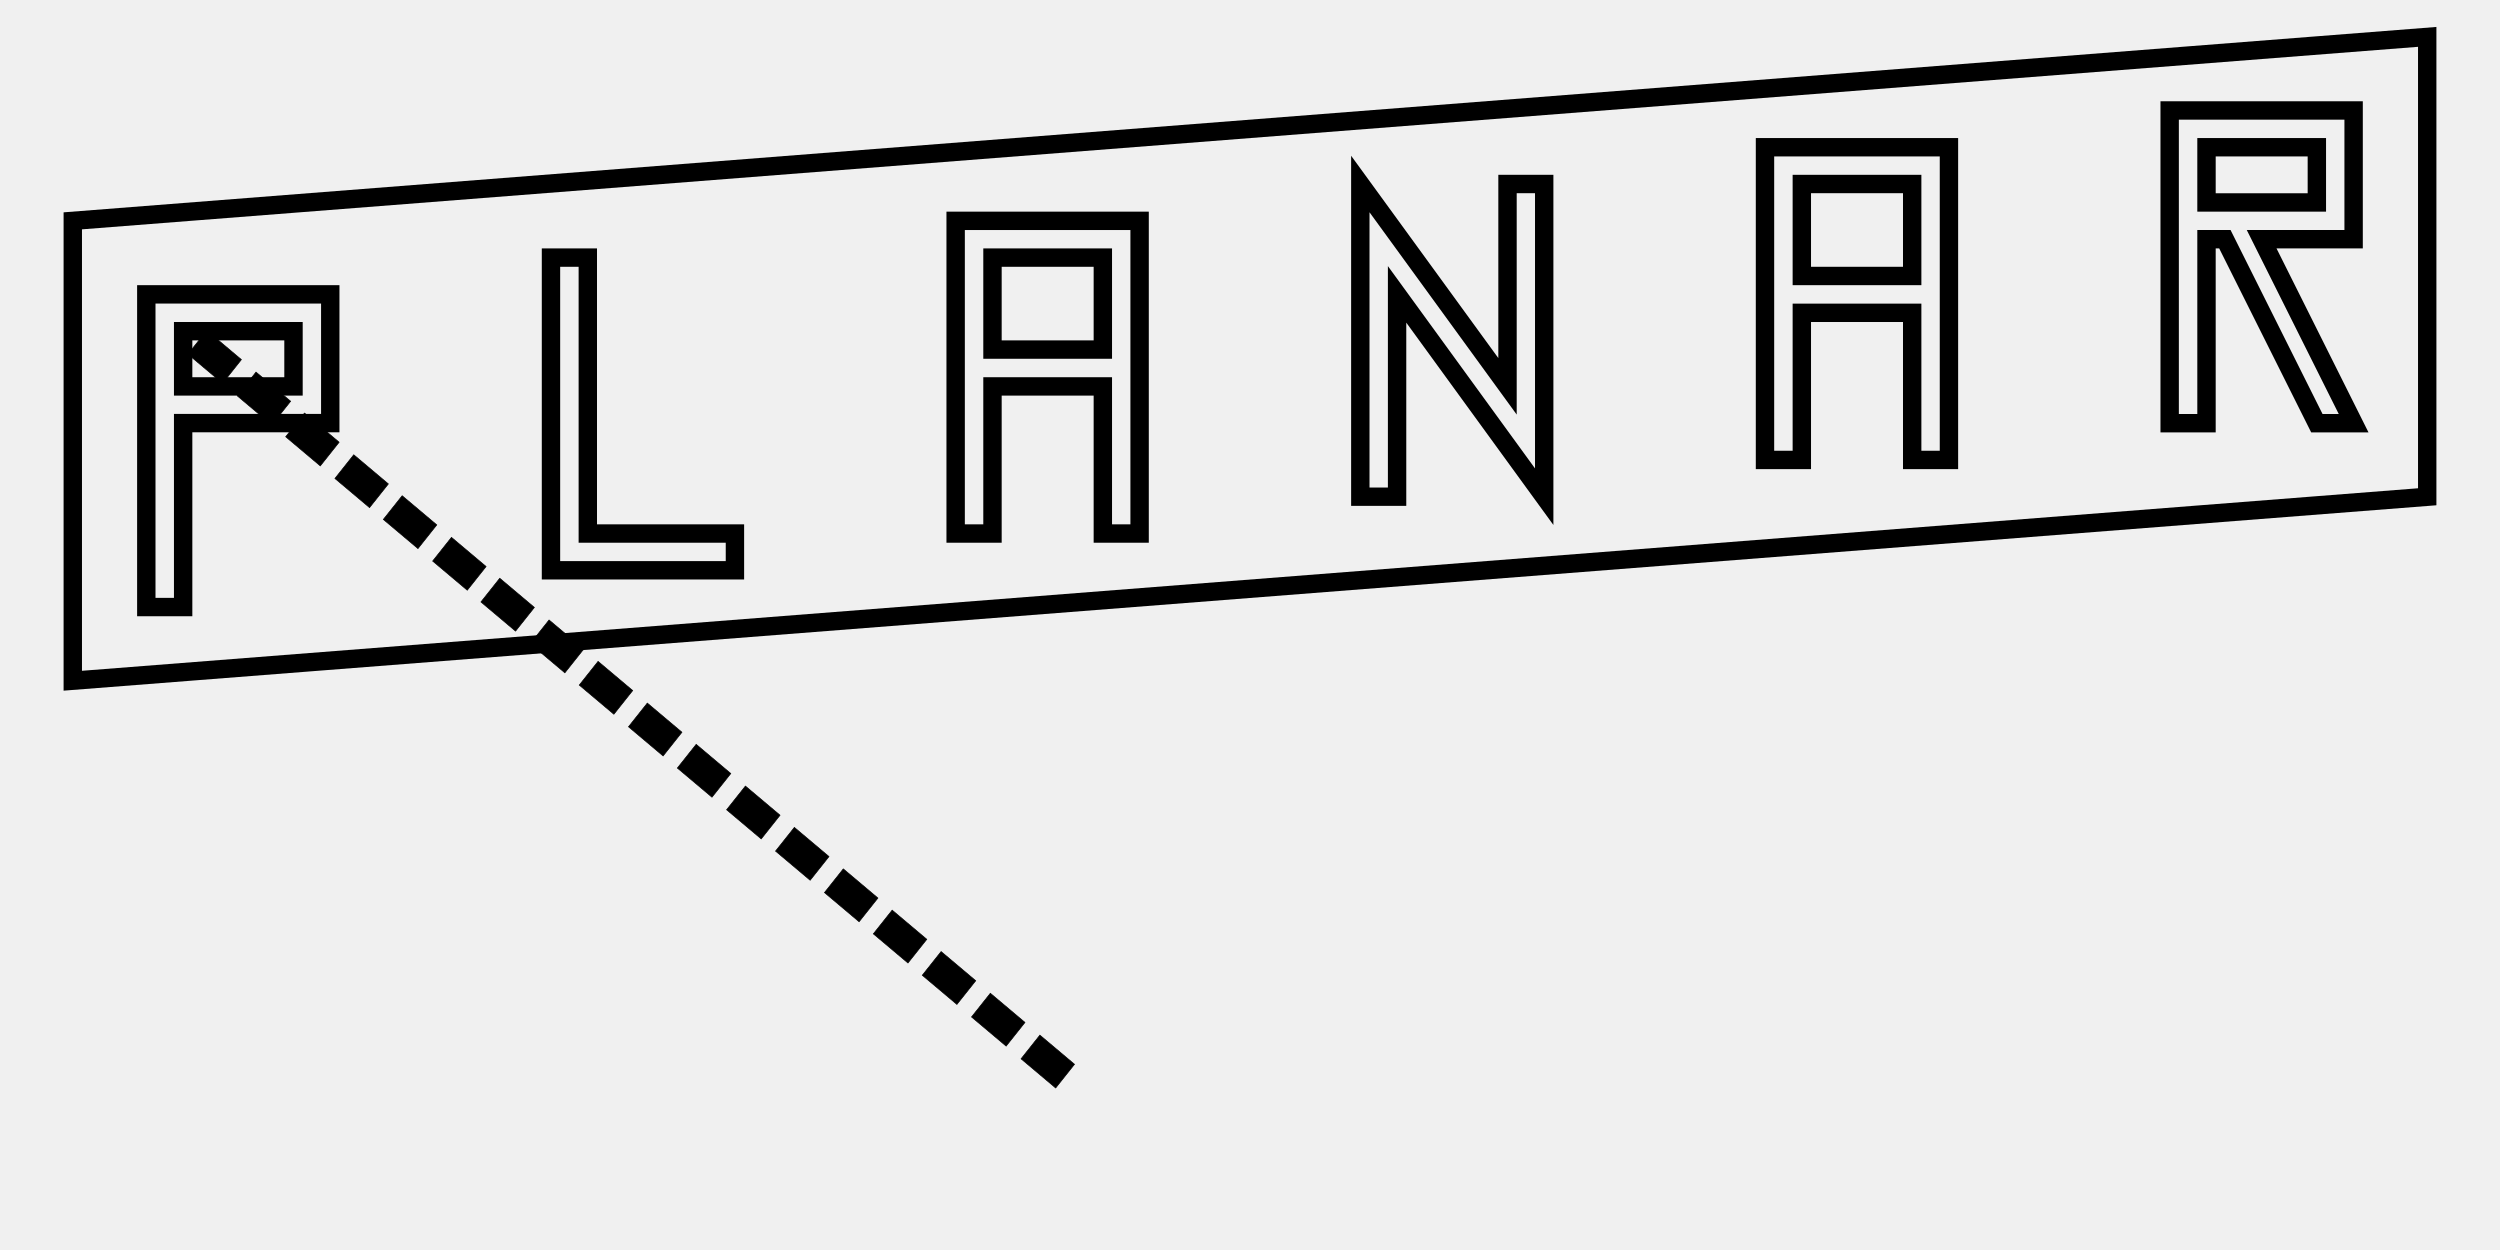
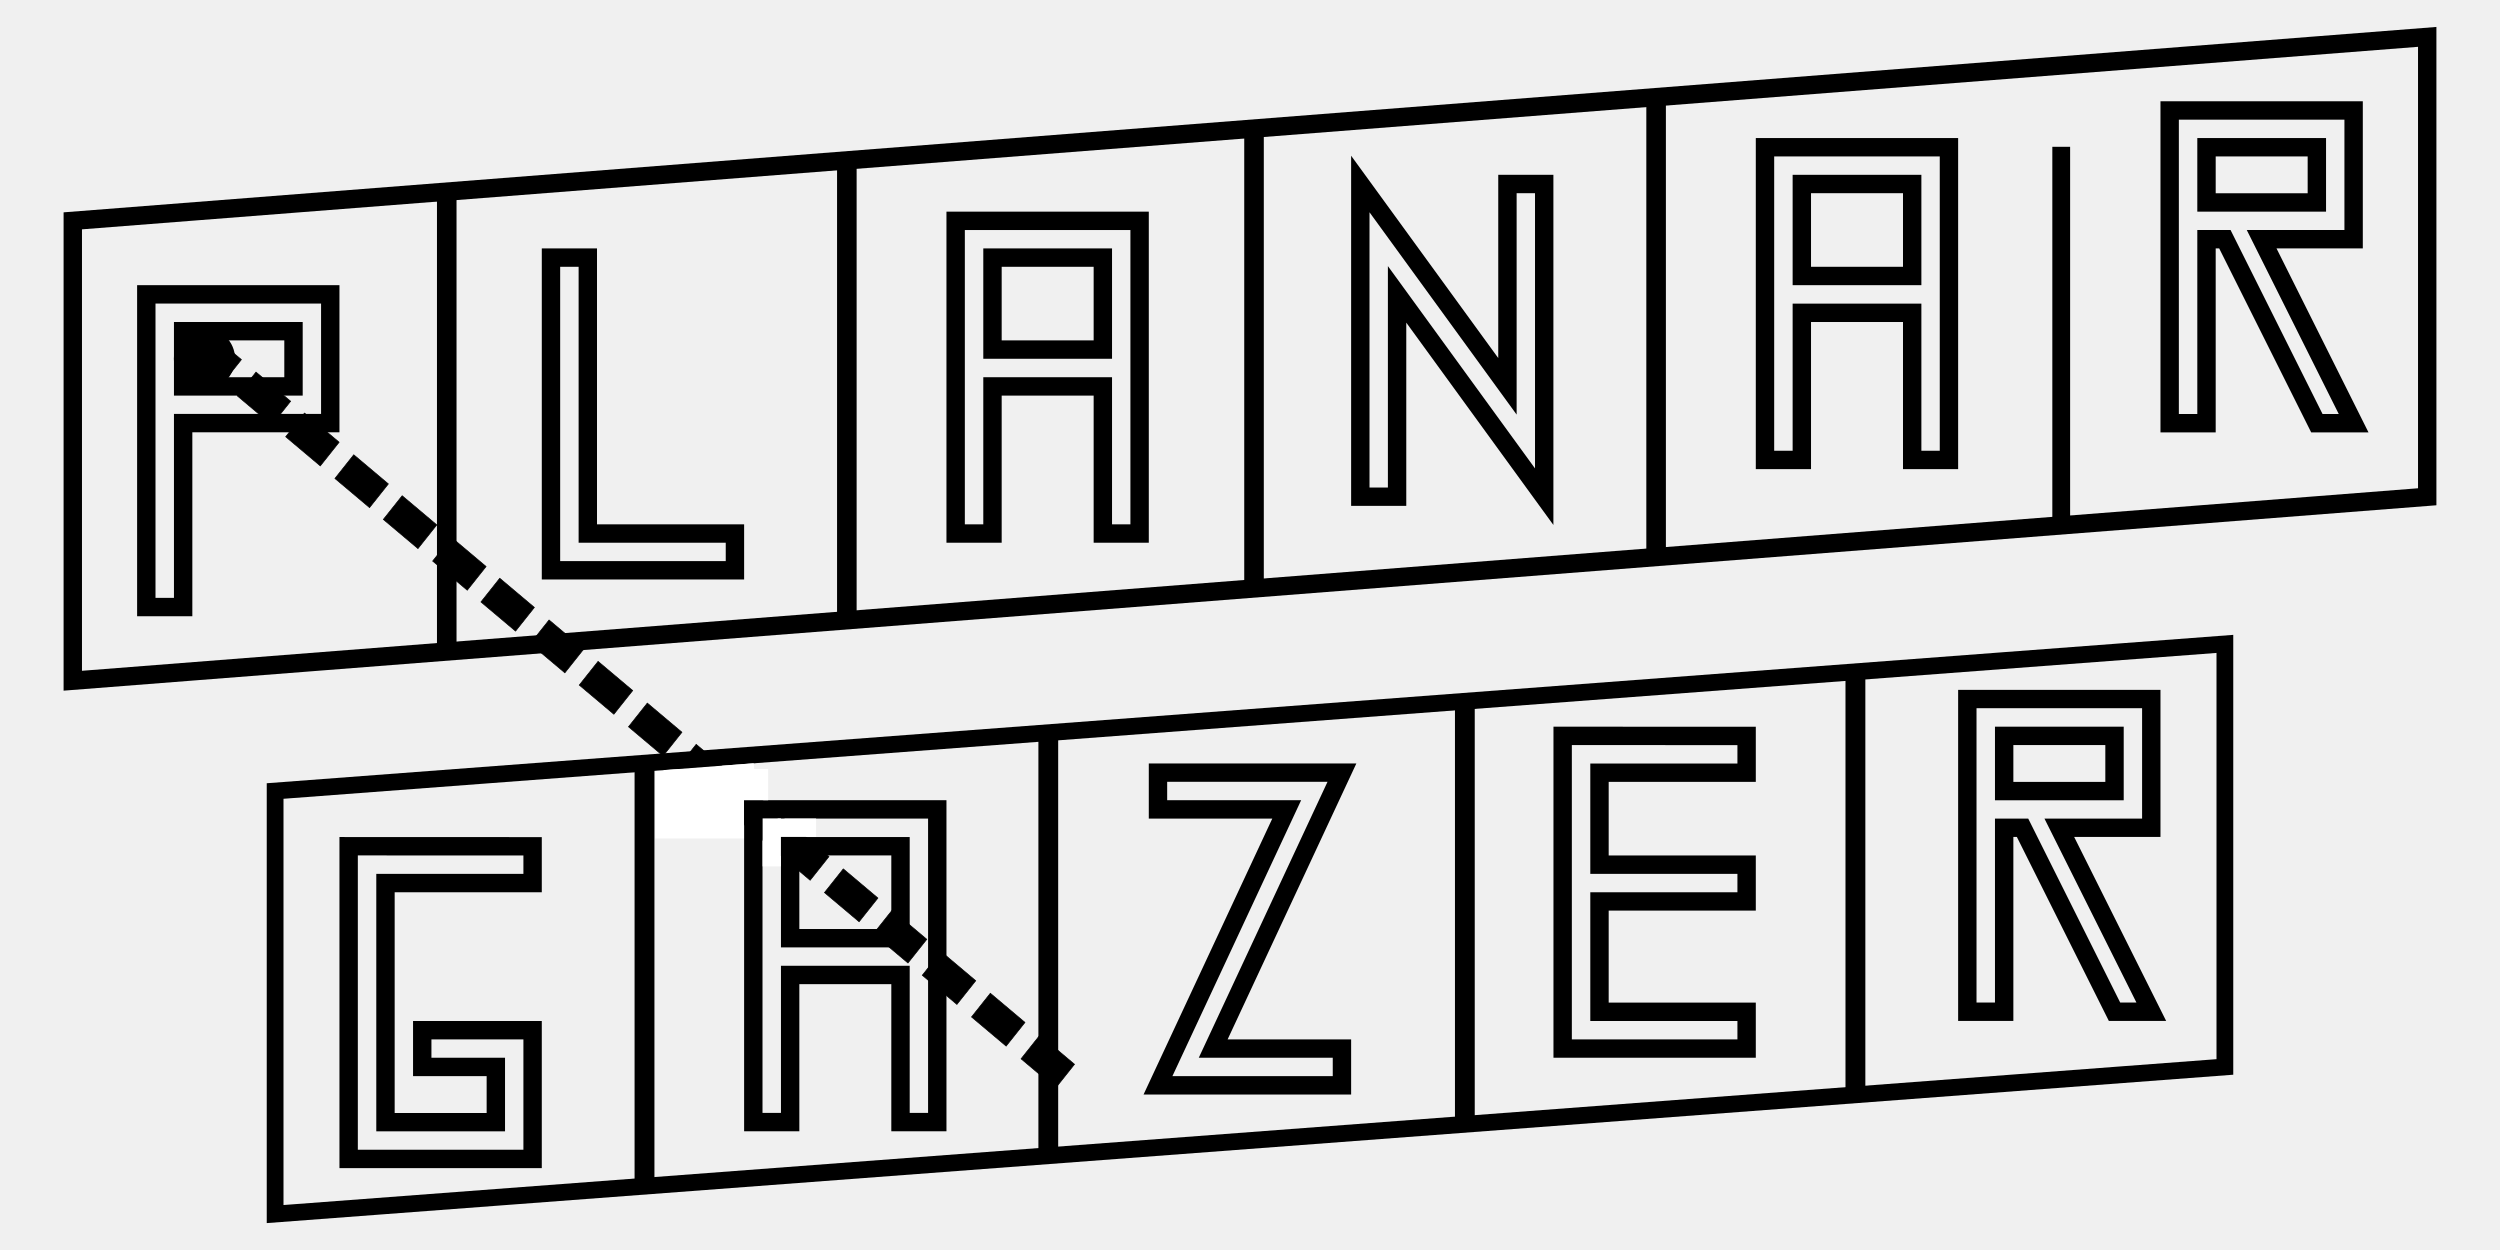
<svg xmlns="http://www.w3.org/2000/svg" width="128" height="64" viewBox="0 0 33.867 16.933" version="1.1" id="svg8">
  <defs id="defs2" />
  <g id="layer1" transform="translate(0,-280.0666)">
-     <path style="fill:none;stroke:#000000;stroke-width:0.249px;stroke-linecap:butt;stroke-linejoin:miter;stroke-opacity:1" d="m 0.986,283.058 31.895,-2.492 v 6.23 l -31.895,2.492 z" id="path3694-9" />
-     <path style="fill:none;stroke:#000000;stroke-width:0.249px;stroke-linecap:butt;stroke-linejoin:miter;stroke-opacity:1" d="m 1.982,288.29 v -4.236 h 2.492 v 1.744 H 2.481 v 2.492 z" id="path3795" />
-     <path style="fill:none;stroke:#000000;stroke-width:0.249px;stroke-linecap:butt;stroke-linejoin:miter;stroke-opacity:1" d="m 7.464,283.556 v 4.236 h 2.492 v -0.498 H 7.963 v -3.738 z" id="path3797" />
-     <path style="fill:none;stroke:#000000;stroke-width:0.249px;stroke-linecap:butt;stroke-linejoin:miter;stroke-opacity:1" d="m 12.946,287.294 v -4.236 h 2.492 v 4.236 h -0.498 v -1.993 h -1.495 v 1.993 z" id="path3799" />
-     <path style="fill:none;stroke:#000000;stroke-width:0.249px;stroke-linecap:butt;stroke-linejoin:miter;stroke-opacity:1" d="m 13.445,284.802 h 1.495 v -1.246 h -1.495 z" id="path3801" />
-     <path style="fill:none;stroke:#000000;stroke-width:0.249px;stroke-linecap:butt;stroke-linejoin:miter;stroke-opacity:1" d="m 3.976,284.553 v 0.748 H 2.481 v -0.748 z" id="path3803" />
-     <path style="fill:none;stroke:#000000;stroke-width:0.249px;stroke-linecap:butt;stroke-linejoin:miter;stroke-opacity:1" d="m 23.91,286.297 v -4.236 h 2.492 v 4.236 h -0.498 v -1.993 H 24.409 v 1.993 z" id="path3799-9" />
-     <path style="fill:none;stroke:#000000;stroke-width:0.249px;stroke-linecap:butt;stroke-linejoin:miter;stroke-opacity:1" d="m 24.409,283.805 h 1.495 v -1.246 H 24.409 Z" id="path3801-8" />
-     <path style="fill:none;stroke:#000000;stroke-width:0.249px;stroke-linecap:butt;stroke-linejoin:miter;stroke-opacity:1" d="m 29.392,285.799 v -4.236 h 2.492 v 1.744 H 30.638 l 1.246,2.492 h -0.498 l -1.246,-2.492 h -0.249 v 2.492 z" id="path3864" />
-     <path style="fill:none;stroke:#000000;stroke-width:0.249px;stroke-linecap:butt;stroke-linejoin:miter;stroke-opacity:1" d="m 31.386,282.061 v 0.748 h -1.495 v -0.748 z" id="path3803-2" />
-     <path style="fill:none;stroke:#000000;stroke-width:0.249px;stroke-linecap:butt;stroke-linejoin:miter;stroke-opacity:1" d="m 18.428,282.559 v 4.236 h 0.498 v -2.741 l 1.993,2.741 v -4.236 H 20.422 v 2.741 z" id="path3945" />
    <path style="fill:none;stroke:none;stroke-width:0.055;stroke-linecap:butt;stroke-linejoin:miter;stroke-opacity:1;stroke-miterlimit:4;stroke-dasharray:none" d="m 2.54,284.589 15.856,13.412" id="path1246" />
    <path style="fill:#000000;fill-opacity:1;stroke:#000000;stroke-width:0.009;stroke-miterlimit:4;stroke-dasharray:none;stroke-opacity:1" d="m 14.087,294.089 0.469,0.395 -0.255,0.321 -0.469,-0.395 z" id="rect195-2" />
    <path style="fill:#000000;fill-opacity:1;stroke:#000000;stroke-width:0.009;stroke-miterlimit:4;stroke-dasharray:none;stroke-opacity:1" d="m 13.416,293.522 0.469,0.395 -0.255,0.321 -0.469,-0.395 z" id="rect195-2-0" />
    <path style="fill:#000000;fill-opacity:1;stroke:#000000;stroke-width:0.009;stroke-miterlimit:4;stroke-dasharray:none;stroke-opacity:1" d="m 12.749,292.957 0.469,0.395 -0.255,0.321 -0.469,-0.395 z" id="rect195-2-45" />
    <path style="fill:#000000;fill-opacity:1;stroke:#000000;stroke-width:0.009;stroke-miterlimit:4;stroke-dasharray:none;stroke-opacity:1" d="m 12.086,292.396 0.469,0.395 -0.255,0.321 -0.469,-0.395 z" id="rect195-2-82" />
    <path style="fill:#000000;fill-opacity:1;stroke:#000000;stroke-width:0.009;stroke-miterlimit:4;stroke-dasharray:none;stroke-opacity:1" d="m 11.424,291.837 0.469,0.395 -0.255,0.321 -0.469,-0.395 z" id="rect195-2-57" />
    <path style="fill:#000000;fill-opacity:1;stroke:#000000;stroke-width:0.009;stroke-miterlimit:4;stroke-dasharray:none;stroke-opacity:1" d="m 10.761,291.275 0.469,0.395 -0.255,0.321 -0.469,-0.395 z" id="rect195-2-18" />
    <path style="fill:#000000;fill-opacity:1;stroke:#000000;stroke-width:0.009;stroke-miterlimit:4;stroke-dasharray:none;stroke-opacity:1" d="m 10.098,290.715 0.469,0.395 -0.255,0.321 -0.469,-0.395 z" id="rect195-2-8" />
    <path style="fill:#000000;fill-opacity:1;stroke:#000000;stroke-width:0.009;stroke-miterlimit:4;stroke-dasharray:none;stroke-opacity:1" d="m 9.431,290.15 0.469,0.395 -0.255,0.321 -0.469,-0.395 z" id="rect195-2-6" />
    <path style="fill:#000000;fill-opacity:1;stroke:#000000;stroke-width:0.009;stroke-miterlimit:4;stroke-dasharray:none;stroke-opacity:1" d="m 8.769,289.591 0.469,0.395 -0.255,0.321 -0.469,-0.395 z" id="rect195-2-47" />
    <path style="fill:#000000;fill-opacity:1;stroke:#000000;stroke-width:0.009;stroke-miterlimit:4;stroke-dasharray:none;stroke-opacity:1" d="m 8.102,289.026 0.469,0.395 -0.255,0.321 -0.469,-0.395 z" id="rect195-2-4" />
    <path style="fill:#000000;fill-opacity:1;stroke:#000000;stroke-width:0.009;stroke-miterlimit:4;stroke-dasharray:none;stroke-opacity:1" d="m 7.438,288.465 0.469,0.395 -0.255,0.321 -0.469,-0.395 z" id="rect195-2-1" />
    <path style="fill:#000000;fill-opacity:1;stroke:#000000;stroke-width:0.009;stroke-miterlimit:4;stroke-dasharray:none;stroke-opacity:1" d="m 6.77,287.9 0.469,0.395 -0.255,0.321 -0.469,-0.395 z" id="rect195-2-4-2" />
    <path style="fill:#000000;fill-opacity:1;stroke:#000000;stroke-width:0.009;stroke-miterlimit:4;stroke-dasharray:none;stroke-opacity:1" d="m 6.116,287.346 0.469,0.395 -0.255,0.321 -0.469,-0.395 z" id="rect195-2-9" />
    <path style="fill:#000000;fill-opacity:1;stroke:#000000;stroke-width:0.009;stroke-miterlimit:4;stroke-dasharray:none;stroke-opacity:1" d="m 5.448,286.782 0.469,0.395 -0.255,0.321 -0.469,-0.395 z" id="rect195-2-4-8" />
    <path style="fill:#000000;fill-opacity:1;stroke:#000000;stroke-width:0.009;stroke-miterlimit:4;stroke-dasharray:none;stroke-opacity:1" d="m 4.792,286.227 0.469,0.395 -0.255,0.321 -0.469,-0.395 z" id="rect195-2-7" />
    <path style="fill:#000000;fill-opacity:1;stroke:#000000;stroke-width:0.009;stroke-miterlimit:4;stroke-dasharray:none;stroke-opacity:1" d="m 4.125,285.662 0.469,0.395 -0.255,0.321 -0.469,-0.395 z" id="rect195-2-4-0" />
    <path style="fill:#000000;fill-opacity:1;stroke:#000000;stroke-width:0.009;stroke-miterlimit:4;stroke-dasharray:none;stroke-opacity:1" d="m 3.468,285.107 0.469,0.395 -0.255,0.321 -0.469,-0.395 z" id="rect195-2-91" />
    <path style="fill:#000000;fill-opacity:1;stroke:#000000;stroke-width:0.009;stroke-miterlimit:4;stroke-dasharray:none;stroke-opacity:1" d="m 2.801,284.543 0.469,0.395 -0.255,0.321 -0.469,-0.395 z" id="rect195-2-4-28" />
+     <path style="fill:#000000;fill-opacity:1;stroke:#000000;stroke-width:0.009;stroke-miterlimit:4;stroke-dasharray:none;stroke-opacity:1" d="m 10.507,291.06 0.469,0.395 -0.255,0.321 -0.469,-0.395 z" id="rect195-2-2" />
+     <path style="fill:#000000;fill-opacity:1;stroke:#000000;stroke-width:0.009;stroke-miterlimit:4;stroke-dasharray:none;stroke-opacity:1" d="m 9.839,290.496 0.469,0.395 -0.255,0.321 -0.469,-0.395 z" id="rect195-2-4-87" />
+     <path style="fill:none;stroke:#000000;stroke-width:0.227px;stroke-linecap:butt;stroke-linejoin:miter;stroke-opacity:1" d="m 3.727,290.782 26.413,-1.993 v 5.731 l -26.413,1.993 z" id="path3694" />
+     <path style="fill:none;stroke:#000000;stroke-width:0.249px;stroke-linecap:butt;stroke-linejoin:miter;stroke-opacity:1" d="m 0.986,283.058 31.895,-2.492 v 6.23 l -31.895,2.492 z" id="path3694-9-1" />
+     <path style="fill:none;stroke:#000000;stroke-width:0.249px;stroke-linecap:butt;stroke-linejoin:miter;stroke-opacity:1" d="m 1.982,288.29 v -4.236 h 2.492 v 1.744 h -1.993 v 2.492 z" id="path3795-9" />
+     <path style="fill:none;stroke:#000000;stroke-width:0.249px;stroke-linecap:butt;stroke-linejoin:miter;stroke-opacity:1" d="m 7.464,283.556 v 4.236 h 2.492 v -0.498 h -1.993 v -3.738 z" id="path3797-8" />
+     <path style="fill:none;stroke:#000000;stroke-width:0.249px;stroke-linecap:butt;stroke-linejoin:miter;stroke-opacity:1" d="m 12.946,287.294 v -4.236 h 2.492 v 4.236 h -0.498 v -1.993 h -1.495 v 1.993 z" id="path3799-3" />
+     <path style="fill:none;stroke:#000000;stroke-width:0.249px;stroke-linecap:butt;stroke-linejoin:miter;stroke-opacity:1" d="m 13.445,284.802 h 1.495 v -1.246 h -1.495 z" id="path3801-6" />
+     <path style="fill:none;stroke:#000000;stroke-width:0.249px;stroke-linecap:butt;stroke-linejoin:miter;stroke-opacity:1" d="m 3.976,284.553 v 0.748 h -1.495 v -0.748 z" id="path3803-5" />
+     <path style="fill:none;stroke:#000000;stroke-width:0.249px;stroke-linecap:butt;stroke-linejoin:miter;stroke-opacity:1" d="m 23.91,286.297 v -4.236 h 2.492 v 4.236 h -0.498 v -1.993 h -1.495 v 1.993 z" id="path3799-9-0" />
+     <path style="fill:none;stroke:#000000;stroke-width:0.249px;stroke-linecap:butt;stroke-linejoin:miter;stroke-opacity:1" d="m 24.409,283.805 h 1.495 v -1.246 h -1.495 z" id="path3801-8-4" />
+     <path style="fill:none;stroke:#000000;stroke-width:0.249px;stroke-linecap:butt;stroke-linejoin:miter;stroke-opacity:1" d="m 29.392,285.799 v -4.236 h 2.492 v 1.744 H 30.638 l 1.246,2.492 h -0.498 l -1.246,-2.492 h -0.249 v 2.492 z" id="path3864-5" />
+     <path style="fill:none;stroke:#000000;stroke-width:0.249px;stroke-linecap:butt;stroke-linejoin:miter;stroke-opacity:1" d="m 31.386,282.061 v 0.748 h -1.495 v -0.748 z" id="path3803-2-4" />
+     <path style="fill:none;stroke:#000000;stroke-width:0.249px;stroke-linecap:butt;stroke-linejoin:miter;stroke-opacity:1" d="m 10.205,295.267 v -4.236 h 2.492 v 4.236 H 12.199 v -1.993 h -1.495 v 1.993 z" id="path3799-6" />
+     <path style="fill:none;stroke:#000000;stroke-width:0.249px;stroke-linecap:butt;stroke-linejoin:miter;stroke-opacity:1" d="M 10.704,292.776 H 12.199 V 291.53 H 10.704 Z" id="path3801-1" />
+     <path style="fill:none;stroke:#000000;stroke-width:0.249px;stroke-linecap:butt;stroke-linejoin:miter;stroke-opacity:1" d="m 15.687,290.533 v 0.498 h 1.744 l -1.744,3.738 h 2.492 v -0.498 h -1.744 l 1.744,-3.738 z" id="path3907" />
+     <path style="fill:none;stroke:#000000;stroke-width:0.249px;stroke-linecap:butt;stroke-linejoin:miter;stroke-opacity:1" d="m 21.169,290.035 v 4.236 h 2.492 v -0.498 h -1.993 v -1.495 h 1.993 v -0.498 h -1.993 v -1.246 h 1.993 v -0.498 z" id="path3909" />
+     <path style="fill:none;stroke:#000000;stroke-width:0.249px;stroke-linecap:butt;stroke-linejoin:miter;stroke-opacity:1" d="m 26.651,293.772 v -4.236 h 2.492 v 1.744 h -1.246 l 1.246,2.492 h -0.498 l -1.246,-2.492 h -0.249 v 2.492 z" id="path3864-9" />
+     <path style="fill:none;stroke:#000000;stroke-width:0.249px;stroke-linecap:butt;stroke-linejoin:miter;stroke-opacity:1" d="m 28.645,290.035 v 0.748 h -1.495 v -0.748 z" id="path3803-2-1" />
+     <path style="fill:none;stroke:#000000;stroke-width:0.249px;stroke-linecap:butt;stroke-linejoin:miter;stroke-opacity:1" d="m 4.723,291.53 v 4.236 h 2.492 v -1.744 h -1.495 v 0.498 h 0.997 v 0.748 h -1.495 v -3.239 h 1.993 v -0.498 z" id="path3937" />
+     <path style="fill:none;stroke:#000000;stroke-width:0.249px;stroke-linecap:butt;stroke-linejoin:miter;stroke-opacity:1" d="m 18.428,282.559 v 4.236 h 0.498 v -2.741 l 1.993,2.741 v -4.236 h -0.498 v 2.741 z" id="path3945-4" />
+     <path style="fill:none;stroke:#000000;stroke-width:0.269px;stroke-linecap:butt;stroke-linejoin:miter;stroke-opacity:1" d="m 8.731,290.385 v 5.749" id="path5580" />
+     <path style="fill:none;stroke:#000000;stroke-width:0.268px;stroke-linecap:butt;stroke-linejoin:miter;stroke-opacity:1" d="m 14.201,290.02 v 5.686" id="path5582" />
+     <path style="fill:none;stroke:#000000;stroke-width:0.268px;stroke-linecap:butt;stroke-linejoin:miter;stroke-opacity:1" d="m 19.844,289.592 v 5.705" id="path5584" />
+     <path style="fill:none;stroke:#000000;stroke-width:0.269px;stroke-linecap:butt;stroke-linejoin:miter;stroke-opacity:1" d="m 25.135,289.144 v 5.739" id="path5586" />
+     <rect style="fill:#ffffff;fill-opacity:1;stroke:none;stroke-width:0.102;stroke-miterlimit:4;stroke-dasharray:none;stroke-opacity:1" id="rect5639" width="1.204" height="0.912" x="8.875" y="290.513" />
+     <rect style="fill:#ffffff;fill-opacity:1;stroke:none;stroke-width:0.101;stroke-miterlimit:4;stroke-dasharray:none;stroke-opacity:1" id="rect5643" width="1.225" height="0.423" x="9.181" y="290.484" />
+     <rect style="fill:#ffffff;fill-opacity:1;stroke:none;stroke-width:0.1;stroke-miterlimit:4;stroke-dasharray:none;stroke-opacity:1" id="rect5643-7" width="1.225" height="0.422" x="-13.45" y="290.334" transform="matrix(0.9970583,-0.07664699,0.07715164,0.9970194,0,0)" />
+     <rect style="fill:#ffffff;fill-opacity:1;stroke:none;stroke-width:0.1;stroke-miterlimit:4;stroke-dasharray:none;stroke-opacity:1" id="rect5660" width="0.248" height="0.65" x="10.331" y="291.153" />
+     <rect style="fill:#ffffff;fill-opacity:1;stroke:none;stroke-width:0.101;stroke-miterlimit:4;stroke-dasharray:none;stroke-opacity:1" id="rect5662" width="0.52" height="0.249" x="10.535" y="291.155" />
+     <path style="fill:none;stroke:#000000;stroke-width:0.265px;stroke-linecap:butt;stroke-linejoin:miter;stroke-opacity:1" d="m 6.052,282.74 v 6.085" id="path5664" />
+     <path style="fill:none;stroke:#000000;stroke-width:0.265px;stroke-linecap:butt;stroke-linejoin:miter;stroke-opacity:1" d="m 11.472,282.183 v 6.35" id="path5666" />
+     <path style="fill:none;stroke:#000000;stroke-width:0.265px;stroke-linecap:butt;stroke-linejoin:miter;stroke-opacity:1" d="m 16.988,281.864 v 6.085" id="path5668" />
+     <path style="fill:none;stroke:#000000;stroke-width:0.265px;stroke-linecap:butt;stroke-linejoin:miter;stroke-opacity:1" d="M 22.435,281.458 V 287.543" id="path5670" />
+     <path style="fill:none;stroke:#000000;stroke-width:0.241px;stroke-linecap:butt;stroke-linejoin:miter;stroke-opacity:1" d="m 27.923,282.055 v 5.046" id="path5672" />
+     <circle style="fill:#000000;fill-opacity:1;stroke:#000000;stroke-width:0.253;stroke-opacity:1" id="path5115" cx="2.77" cy="284.926" r="0.288" />
  </g>
</svg>
